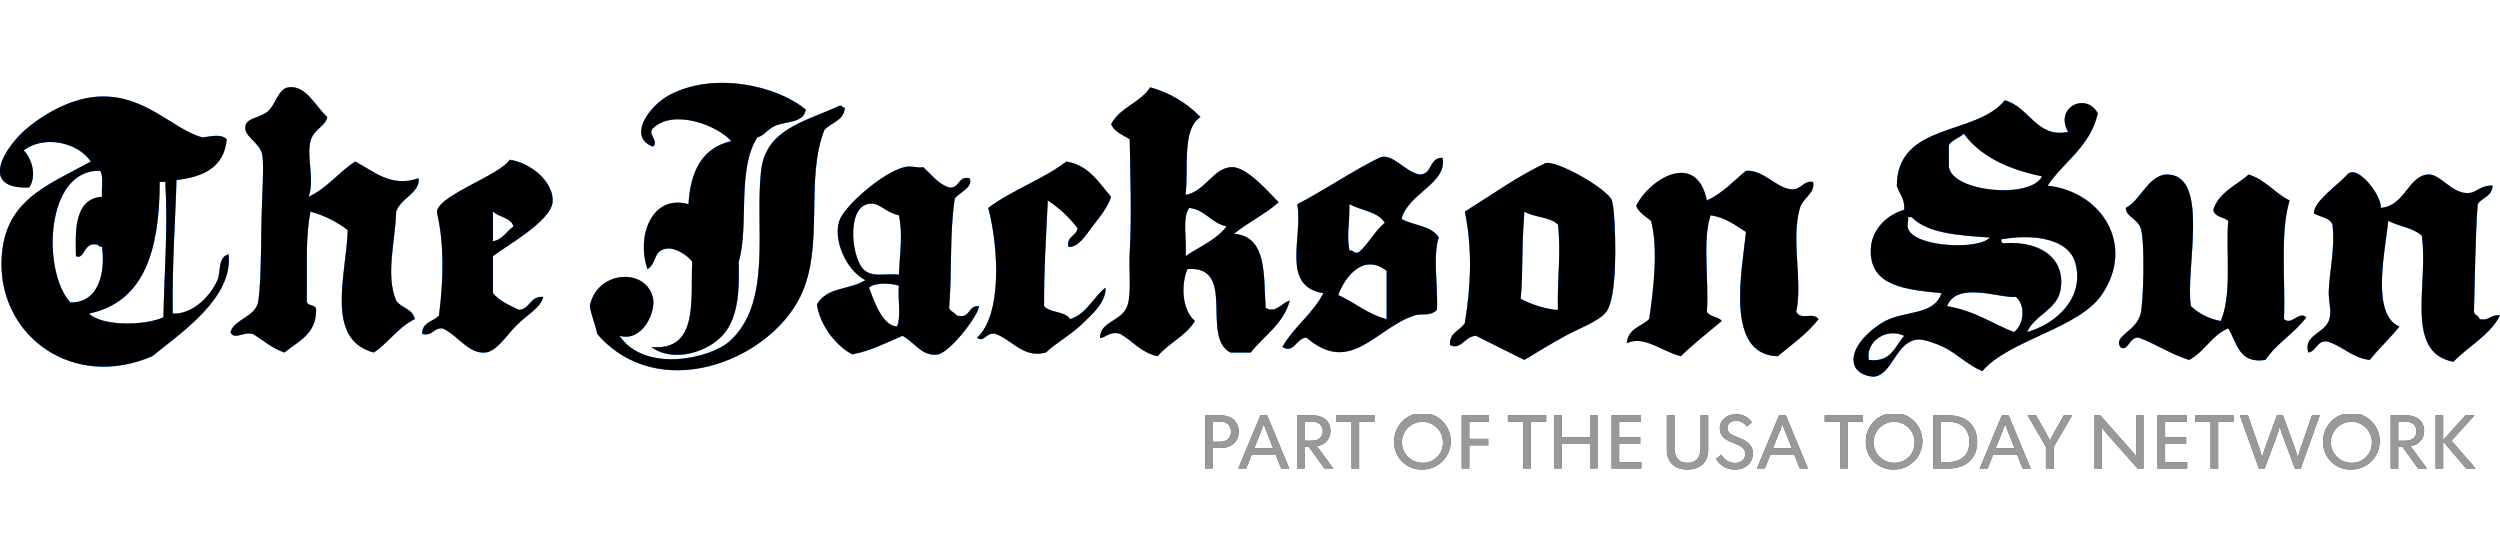
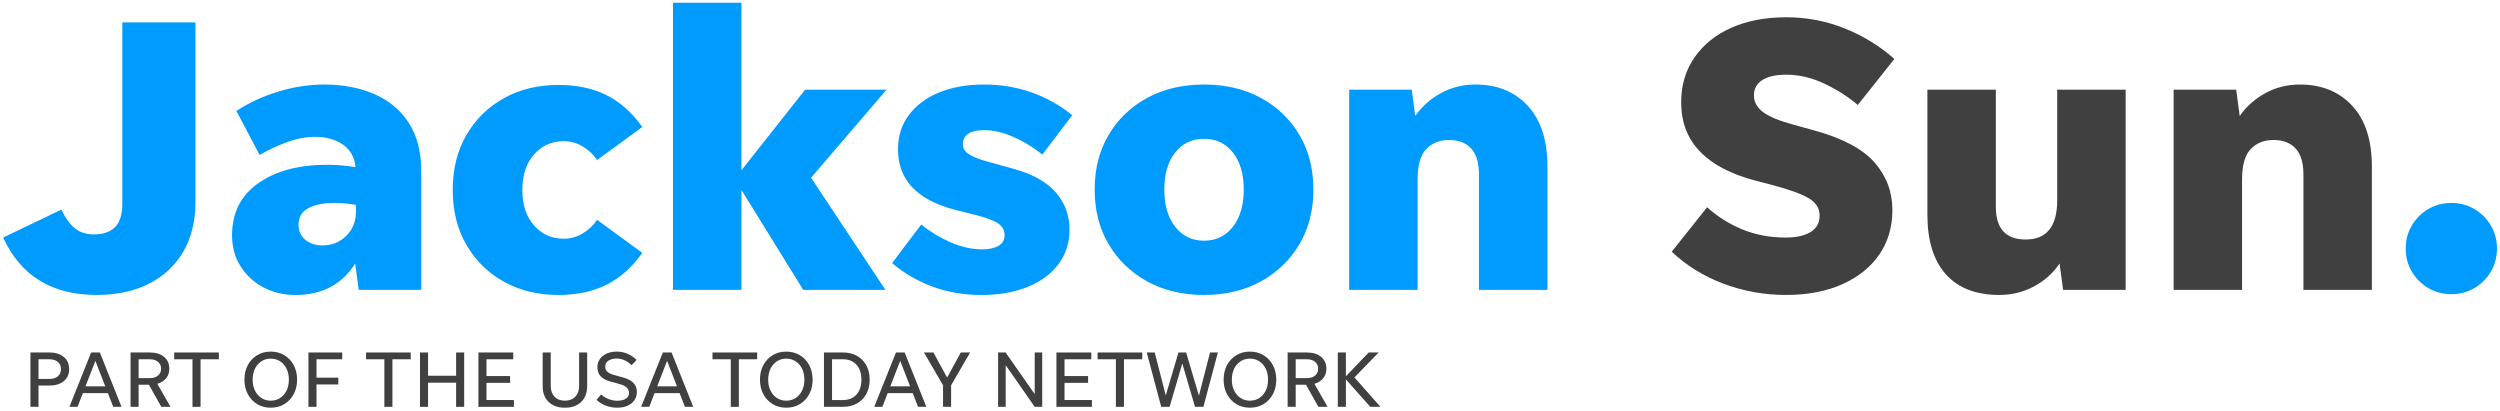
- <svg xmlns="http://www.w3.org/2000/svg" id="Jackson_TN" data-name="Jackson TN" width="724" height="160" viewBox="0 0 724 160">
-   <defs>
-     <style>
-       .cls-1 {
-         fill: #0461c2;
-         filter: url(#filter);
-       }
- 
-       .cls-1, .cls-2 {
-         fill-rule: evenodd;
-       }
- 
-       .cls-2 {
-         fill: #000;
-         filter: url(#filter-2);
-       }
-     </style>
-     <filter id="filter" x="-0.031" y="24" width="724.031" height="85.062" filterUnits="userSpaceOnUse">
-       <feFlood result="flood" flood-color="#000" />
-       <feComposite result="composite" operator="in" in2="SourceGraphic" />
-       <feBlend result="blend" in2="SourceGraphic" />
-     </filter>
-     <filter id="filter-2" x="349" y="119.969" width="367.969" height="16" filterUnits="userSpaceOnUse">
-       <feFlood result="flood" flood-color="#999" />
-       <feComposite result="composite" operator="in" in2="SourceGraphic" />
-       <feBlend result="blend" in2="SourceGraphic" />
-     </filter>
-   </defs>
-   <path class="cls-1" d="M233.349,31.741c-0.564,4.064-6.044,3.273-9.166,4.833-2.053,1.027-2.832,2.663-4.853,3.223-5.978,9.184-2.354,25.884-5.39,35.975,0.169,7.56.072,15.75-4.316,20.946-4.541,5.375-14.761,8.417-21.026,3.759,13.942,1.337,11.316-14.138,11.862-24.7-1.6-2.124-5.147-4.187-7.549-3.758-3.894.7-2.508,4.09-5.393,5.908-3.271-9.221,1.04-21.8,11.863-18.794,0.553-9.654,4.052-16.371,12.4-18.259-3.987-4.551-16.685-9.442-22.644-3.758-1.816,1.765,1.817,3.6,0,5.369-7.485-2.67-1.382-11.767,4.851-15.036C206.844,20.7,225.01,24.768,233.349,31.741ZM94.781,33.888c-0.558,2.876-3.954,3.422-4.853,6.981-1.194,4.718,1.24,11.054-.54,16.111,5.39-2.506,8.668-7.119,13.48-10.2,5.443,2.788,10.305,7.632,18.332,4.833,0.658,4.1-5.193,5.764-6.47,9.667-0.256,8.769-3.126,18.263,0,25.775,1.415,2.172,4.845,2.338,5.391,5.371-4.849,2.329-7.554,6.8-11.861,9.667-14.293-3.767-7.961-22.6-7.549-35.442a31.385,31.385,0,0,0-10.783-5.371c-1.52,7.237-.913,15.256-1.079,25.775-0.072,1.866,2.731.861,2.7,2.688,0.033,7.189-5.27,9.068-9.166,12.35-3.626-1.224-6.134-3.557-9.166-5.371-2.659-.782-5.472,1.9-6.47-0.537,1.1-3.872,7.409-4.3,8.087-9.129,0.928-6.586.674-18.978,1.08-29,0.188-4.674.48-11.426,0-13.425-0.851-3.546-5.351-5.056-4.853-8.054,0.424-2.537,3.927-2.251,6.47-4.3,2.275-1.831,2.957-6.492,5.933-6.981C88.636,24.445,91.617,31.157,94.781,33.888Zm252.874,0c-5.421,3.551-3.4,14.511-4.313,22.555,5.721-1,8.109-8.015,13.479-8.054,4.3-.033,10.816,7.455,13.479,10.2-3.905,3.448-8.894,5.823-12.939,9.129,9.57,0.673,8.578,11.863,9.166,21.477,3.089,1.613,4.563-1.49,7.007-2.146-1.913,6.865-7.455,10.117-11.32,15.037h-5.933c-8.641-4.641,2.01-25.233-12.4-24.167-1.808,4.239-1.777,11.59,2.157,15.038-2.6,4.388-7.608,6.385-10.783,10.2-4.763-.987-7.148-4.339-10.786-6.446-3.286-1.053-4.835,1.639-5.93,1.075,0.182-5.021,6.666-4.6,8.087-9.667,1.036-3.684.257-10.148,0.54-15.038,0.636-10.958.118-23.247,0-32.757-2-1.228-4.373-2.089-5.391-4.3,2.436-4.912,8.46-6.249,11.321-10.74A31.962,31.962,0,0,1,347.655,33.888ZM344.419,60.2c-2.2,2.823-.586,9.442-1.077,13.963,4.067-2.753,8.933-4.707,11.862-8.592C350.77,64.617,349.175,60.835,344.419,60.2ZM65.666,40.332C64.95,48.393,59,51.238,51.106,52.147c-0.2,9.389-1.319,24.447-1.079,38.667,5.636,0.271,10.816-4.873,12.942-9.667,1.033-2.334.018-6.616,3.234-7.521C67.55,86.173,52.855,96.071,44.1,103.164,21.221,112.984.28,97.588,0.425,76.314,0.547,57.99,13.6,53.821,26.3,46.776c-3.828-5.657-13.664-7.685-19.41-3.221,2.2,2.29,3.87,7.04,1.617,10.74-14.9.645-7.271-11.917,0-17.721,5.221-4.167,12.683-8.188,19.949-8.592,13.666-.761,21.674,9.6,30.2,11.814C61.21,39.491,63.965,38.683,65.666,40.332ZM20.374,87.589c8.269,0.153,10.2-8.784,9.166-16.108-0.419-.122-1.064-0.017-1.079-0.537-4.368-1.337-3.861,4.541-6.47,3.221C21.906,68,21.1,57.531,29.54,56.98c-0.235-2.452.544-5.913-.54-7.519C13.033,48.952,12.136,78.656,20.374,87.589Zm5.391,3.225c3.929,3.75,16.248,3.522,21.568,1.071,0.242-13.919,1.345-25.222.538-39.2H46.254C46.21,72.154,41.971,87.44,25.765,90.814Zm573.147-52.63c-4.015-7.169,5.257-11.587,8.626-5.369-2.185,9.638-9.776,13.889-14.559,20.942,15.788,1.752,25.529,17.317,15.639,31.682-6.679,9.7-26.77,13-34.506,22.021-3.756-1.363-7.591-5.2-11.325-6.983-1.834-.879-5.709-2.352-7.547-2.146-6.13.682-7.223,10.073-12.4,10.737-0.922.118-5.187-.489-5.933-3.758-1.035-4.51,4.195-9.4,8.087-11.813,6.174-3.828,14.989-1.809,17.253-8.592-10.215-1.049-20.614-1.9-20.487-12.35,0.066-5.421,3.866-10.054,9.706-11.817,0.215-3.258-1.479-4.613-2.159-6.981,0.215-18.4,22.957-14.367,31.272-24.7C587.648,30.849,589.833,40.16,598.912,38.184Zm-30.193.538c-1.3,1.211-3.282,1.744-4.313,3.223v6.444c1.136,7.272,23.729,9.3,26.959,2.683C581.694,49.068,573.66,45.437,568.719,38.722ZM552.541,66.11c1.7,5.511,20.465,6.35,23.725,2.686-8.885-.636-17.937-1.108-22.646-5.908h-1.079C552.84,63.848,552.159,64.862,552.541,66.11Zm48.53,10.2c-1.817-7.082-11.878-8.729-21.571-6.983,0.061,0.655.162,1.272,1.079,1.075,11.268-.627,17.569,5.1,16.179,13.425-1,5.978-7.556,7.316-9.706,12.35C595.283,93.838,603.681,86.5,601.071,76.314Zm-17.258,9.667c-4.374.546-17.082-4.711-19.947,2.683,8.291,1.378,13.749,5.425,19.412,7.517C586.13,93.935,586.7,88.459,583.813,85.981Zm-42.592,18.254c6.551,0.8,7.507-3.977,10.245-6.979C546.029,94.7,540.14,99.225,541.221,104.235ZM244.672,31.2c-0.276,3.844-4.013,4.239-5.932,6.444-5.7,14.393.158,33.834-7.008,48.334-9.282,18.778-41.16,31.115-58.771,10.737-0.557-2.845-1.658-5.152-2.156-8.054,1.988-10.453,16.542-11.31,18.332-2.15,0.77,3.946-3.133,12.617-9.706,10.742,7.188,10.781,26.154,6.651,31.812,1.613,12.565-11.2,7.3-33.135,9.166-49.407,1.374-11.979,12.183-14.057,22.646-18.794C243.834,30.314,244.053,31.328,244.672,31.2ZM411.279,50.537c3.62-.151,2.544-4.984,6.467-4.834,1.584,7.285-10.022,10.307-11.86,17.721,3.493,1.89,8.807,1.969,10.785,5.371-1.812,5.176-.149,14.8-0.539,20.944-2.058,2.05-4.208.874-6.473,1.608-11.224,3.653-18.49,17.5-31.272,6.446-3,.017-3.606,4.794-7.007,2.684,3.3-5.835,8.763-9.532,11.86-15.571-12.444-1.993-5.853-16.156-7.547-25.777,6.45-3.23,16.981-10.211,23.721-13.425C403.157,43.918,407.022,50.054,411.279,50.537ZM390.787,72.556c1.3-.223,1.176.979,2.7,0.533,2.852-2.526,4.62-6.136,7.547-8.592-1.97-3.229-6.885-3.522-10.246-5.369C390.844,65.83,389.945,67.738,390.787,72.556Zm-3.233,12.883c4.835,2.167,8.464,5.532,14.019,6.983V78.46C395,73.237,389.581,79.928,387.554,85.439ZM142.766,74.164V84.906c1.879,2.246,4.733,3.522,7.55,4.834,3.31-.284,3.109-4.064,7.009-3.758-0.748,3.243-4.874,5.24-8.089,8.592-2.521,2.626-5.489,7.211-8.626,7.517-4.928.477-7.87-4.877-12.4-6.983-2.789-.271-2.714,2.312-5.933,1.613-0.107-3.509,3.28-3.535,4.853-5.371,1.391-10.873,1.453-21.007-.539-29.534-1.11-4.757,18.238-11.017,21.028-15.573,6.74,1.075,12.951,6.96,12.4,12.35C159.46,64.1,146.56,71.249,142.766,74.164Zm0-4.3c2.905-.507,3.9-2.924,5.933-4.3-0.77-2.635-4.215-2.607-5.933-4.3v8.592ZM321.775,56.98c-0.9,2.967-3.356,5.974-5.392,8.592-1.819,2.34-4.07,6.24-7.01,5.908-0.48-3.166,2.328-3.053,2.7-5.371a34.389,34.389,0,0,0-8.626-8.056c-0.524,11.028-1.13,19.939-1.079,30.611,1.766,2,6.134,1.407,7.549,3.758,4.883-1.582,6.621-6.293,10.243-9.129,0.264,4.252-4.107,7.967-7.009,10.737-3.175,3.037-7.341,5.292-10.244,8.058-6.456,1.8-9.842-3.688-14.559-5.371-2.8-.712-3.341,2.723-5.39,1.075,7.4-6.726,6.165-26.675,3.234-37.592,6.867-5.152,15.822-8.227,22.645-13.425C315.437,47.9,318.175,52.868,321.775,56.98Zm119.7,47.255c-4.668-2.329-9.376-4.624-14.019-6.979-3.313.087-4.234,4.252-7.547,2.683-0.21-3.785,3.041-4.134,4.313-6.442,1.76-10.676,2.212-21.418,0-32.221,8.311-5.19,15.055-10.076,23.186-13.963,2.8-1.339,18.161,7.325,19.407,10.74a24.388,24.388,0,0,1,.54,3.223c0.671,8.085.948,24.9-2.155,29-2.11,2.788-8.156,4.956-11.864,6.984C449.137,99.55,445.3,101.906,441.471,104.235Zm-1.079-17.721c2.778,1.613,8.126,3.256,10.785,3.225-0.276-9.029.979-16.327,0-24.7-2.224-2.259-6.928-2.05-9.706-3.758C440.594,71.935,441.129,78.98,440.392,86.514ZM274.865,54.295c3.209,0.332,2.356-3.382,5.932-2.685,1.172,2.607-2.933,4.1-4.313,5.909-1.558,11.065-.676,19.456-1.619,31.679,0.368,1.066,1.643,1.233,2.156,2.15,4.2,1.141,3.12-2.98,6.473-2.683,0.155,2.272-8.206,13.32-11.863,13.963-4.43.778-6.481-3.208-10.246-5.371-4.682,1.958-8.984,4.3-14.556,5.371-5.189-2.714-9.579-9.077-10.246-14.5,3.056-5.118,9.063-4.016,14.019-6.979-5.912-3.19-9.293-11.937-7.547-17.186,1.42-4.272,12.514-14.017,18.87-15.573,2.023-.5,4.041.393,5.393,0C269.724,50.464,271.506,53.165,274.865,54.295Zm-23.723,4.834c-6.161,1.61-4.436,16.687-.54,19.331,2.694,1.831,5.4.7,9.706,1.075,0.228-5.41,1.235-12,0-17.186C255.721,61.263,254.6,58.224,251.142,59.128Zm0.54,24.165c1.625,4.514,3.986,11,8.086,11.279,1.253-2.875.185-8.05,0.54-11.817C258.011,81.934,253.279,81.794,251.682,83.293ZM494.31,58.053c4.563-2.078,7.674-5.6,11.325-8.592,5.173-.407,9.118,5.391,13.479,5.371,2.594-.011,3.234-2.618,5.933-2.148,0.781,3.206-2.9,4.575-3.778,7.517-2.681,8.972.842,21.287-1.075,30.071,1.36,2.67,4.813-.079,6.468,2.15-3.3,4.23-7.71,7.355-11.861,10.742-15.432-.454-10.245-25.05-9.166-35.981-3.089-1.938-5.858-4.191-10.246-4.834-2.435,7.242-.417,18.917-1.079,27.923,0.772,1.56,3.339,1.333,4.313,2.688-4,3.356-8.135,6.573-11.86,10.2-5.669-1.455-10.689-6.144-15.634-3.763,0.272-4.2,4.16-4.8,6.468-6.979,1.206-8,2.716-20.575.539-28.461-1.584-1.289-3.427-2.314-4.313-4.3C477.588,51.78,491.34,43.481,494.31,58.053ZM634.5,88.664a16.872,16.872,0,0,0,8.627,4.3c3.321-7.63,1.448-20.1,2.159-29-1.339-1.176-3.98-1.051-4.314-3.223,1.677-5.13,6.63-7,10.242-10.2,4.927,1.538,7.538,5.382,11.864,7.516-2.825,9.18-1.2,22.788-1.619,34.369,2.242,1.94,4.226-2.474,6.472-.538-3.462,4.611-8.613,7.53-11.865,12.35-7.849,1.2-8.183-5.091-10.78-9.129-4.853,1.975-6.819,6.813-11.325,9.129-5.345-1.656-9.439-4.558-14.555-6.442-2.751-.393-3.146,4.362-5.392,2.684-1.993-3.3,4.677-4.471,5.927-9.663,0.808-3.348,1.3-21.178,0-24.7-1.105-3.007-4.317-3.339-4.313-5.908,4.485-2.323,6.705-9.992,12.4-9.664C640.044,51.225,632.738,78.691,634.5,88.664Zm55-28.463c6.906-.562,7.832-9.046,13.479-9.664,3.589-.4,6.692,5.181,11.321,5.369,3.128,0.129,3.567-2.277,7.551-2.148-0.083,3.14-3.054,3.4-4.313,5.371-0.645,8.972-.794,20.354-1.079,31.144,0.157,1.1,1.456,1.058,1.619,2.15C720.986,93,721.28,90.967,724,91.347c-2.8,5.659-9.026,8.8-13.48,13.425-14.357-2.692-7.143-22.585-9.166-36.514-2.4-2.264-6.652-2.683-9.706-4.3-0.878,8.716-5.1,27.123,3.238,30.611-2.733,3.365-5.879,6.315-8.626,9.663-5.3-.625-7.776-4.069-12.4-5.367-3.054-.184-2.9,2.832-5.388,3.221-1.444-5,4.3-5.34,5.928-9.129,1.044-2.434-.1-5.563,0-8.592,0.206-5.825,1.9-12.486,1.079-19.334-0.776-2.089-3.6-2.137-5.392-3.221,0.022-3.656,7.02-8.255,9.706-11.277C682.614,47.357,689.723,56.5,689.5,60.2Z" />
-   <path id="USAT_Network" data-name="USAT Network" class="cls-2" d="M348.989,120.273h4.489c3.156,0,5.267,1.865,5.267,4.741s-2.155,4.735-5.267,4.735h-2.29v5.925h-2.2v-15.4Zm4.267,7.659c2.112,0,3.244-1.163,3.244-2.918,0-1.736-1.132-2.919-3.244-2.919h-2.068v5.837h2.068Zm11.768-7.659h1.955l6.4,15.4h-2.358l-1.6-4.035h-6.911l-1.6,4.035H358.6S364.244,122.162,365.024,120.273Zm3.665,9.544-1.488-3.794c-0.222-.572-1.179-2.942-1.2-3.139h-0.043c-0.022.2-.955,2.5-1.2,3.139l-1.51,3.794h5.443Zm6.924-9.544h4.51c2.91,0,5.178,1.5,5.178,4.563a4.293,4.293,0,0,1-3.955,4.346l4.778,6.492h-2.579l-4.51-6.276h-1.223v6.276h-2.2v-15.4Zm4.267,7.351c2.043,0,3.2-1.077,3.2-2.764s-1.157-2.765-3.2-2.765h-2.068v5.529h2.068Zm11.522-5.486h-4.445v-1.865h11.089v1.865H393.6v13.536h-2.2V122.138Zm12.347,5.838a8.2,8.2,0,1,1,8.2,8A7.862,7.862,0,0,1,403.749,127.976Zm14.133,0a5.946,5.946,0,1,0-5.955,6.053A5.772,5.772,0,0,0,417.882,127.976Zm5.433-7.7h7.867v1.865h-5.668V127.1H431v1.865h-5.49v6.713h-2.2v-15.4Zm17.815,1.865h-4.444v-1.865h11.088v1.865H443.33v13.536h-2.2V122.138Zm8.953-1.865h2.2v6.318h8.178v-6.318h2.2v15.4h-2.2v-7.218h-8.178v7.218h-2.2v-15.4Zm16.631,0h8.49v1.846h-6.29v4.472h6.11v1.846h-6.11v5.395h6.422v1.842h-8.622v-15.4Zm16,10.092V120.273h2.221v9.433c0,2.679,1.157,4.323,3.756,4.323,2.622,0,3.78-1.644,3.78-4.323v-9.433h2.221v10.092c0,3.38-2.2,5.616-6,5.616C484.865,135.981,482.71,133.745,482.71,130.365Zm14.274,2.524,1.491-1.25a4.52,4.52,0,0,0,3.911,2.433c1.709,0,3.044-.918,3.044-2.611,0-1.817-1.534-2.433-3.446-3.178-1.956-.769-3.933-1.736-3.933-4.193,0-2.432,1.912-4.12,4.712-4.12a5.249,5.249,0,0,1,4.579,2.322l-1.491,1.25a3.552,3.552,0,0,0-3.088-1.668c-1.512,0-2.511.769-2.511,2.063,0,1.6,1.554,2.13,2.911,2.654,2.2,0.856,4.466,1.889,4.466,4.716,0,2.679-2,4.674-5.2,4.674A6.064,6.064,0,0,1,496.984,132.889Zm18.241-12.616h1.956l6.4,15.4h-2.357l-1.6-4.035h-6.912l-1.6,4.035H508.8S514.446,122.162,515.225,120.273Zm3.665,9.544-1.487-3.794c-0.222-.572-1.179-2.942-1.2-3.139h-0.044c-0.022.2-.955,2.5-1.2,3.139l-1.51,3.794h5.443Zm13.978-7.679h-4.445v-1.865h11.088v1.865h-4.444v13.536h-2.2V122.138Zm7.469,5.838a8.2,8.2,0,1,1,8.2,8A7.861,7.861,0,0,1,540.337,127.976Zm14.132,0a5.945,5.945,0,1,0-5.954,6.053A5.772,5.772,0,0,0,554.469,127.976Zm5.434-7.7h4.423c4.977,0,8.265,2.808,8.265,7.7,0,4.87-3.312,7.7-8.265,7.7H559.9v-15.4Zm2.2,13.534h2.046c3.643,0,6.176-1.9,6.176-5.831s-2.533-5.838-6.176-5.838H562.1v11.669Zm17.637-13.534H581.7l6.4,15.4h-2.357l-1.6-4.035h-6.912l-1.6,4.035h-2.311S578.96,122.162,579.739,120.273Zm3.666,9.544-1.489-3.794c-0.221-.572-1.178-2.942-1.2-3.139h-0.044c-0.022.2-.955,2.5-1.2,3.139l-1.51,3.794h5.444Zm9.084-.419-5.312-9.125h2.467l2.889,5.135a22.887,22.887,0,0,1,1.11,2.192h0.022a23.153,23.153,0,0,1,1.113-2.192l2.91-5.135h2.4l-5.309,9.125v6.276h-2.289V129.4Zm14.062-9.125h1.687l8.846,9.982c0.266,0.288,1.422,1.711,1.534,1.932l0.044-.023c-0.044-.217-0.044-2-0.044-2.39v-9.5h2.134v15.4h-1.713l-8.845-9.983c-0.265-.283-1.422-1.711-1.532-1.928l-0.022.02c0.022,0.221.044,2,.044,2.394v9.5h-2.133v-15.4Zm18.253,0h8.487v1.846H627v4.472h6.113v1.846H627v5.395h6.422v1.842H624.8v-15.4Zm15.37,1.865h-4.445v-1.865h11.089v1.865h-4.445v13.536h-2.2V122.138Zm8.478-1.865h2.333l3.2,9.15c0.112,0.351.867,2.63,0.889,2.981h0.046a30.445,30.445,0,0,1,.933-2.981l3.334-9.15h1.756l3.332,9.15c0.133,0.351.91,2.63,0.935,2.981h0.044c0.044-.351.8-2.63,0.91-2.981l3.179-9.15h2.243l-5.49,15.4h-1.688l-3.6-9.607a25.578,25.578,0,0,1-.758-2.5h-0.044a25.693,25.693,0,0,1-.776,2.5l-3.578,9.607h-1.69Zm24.117,7.7a8.2,8.2,0,1,1,8.2,8A7.862,7.862,0,0,1,672.769,127.976Zm14.133,0a5.946,5.946,0,1,0-5.955,6.053A5.772,5.772,0,0,0,686.9,127.976Zm5.433-7.7h4.511c2.913,0,5.177,1.5,5.177,4.563a4.293,4.293,0,0,1-3.955,4.346l4.779,6.492h-2.579l-4.511-6.276h-1.222v6.276h-2.2v-15.4Zm4.267,7.351c2.044,0,3.2-1.077,3.2-2.764s-1.156-2.765-3.2-2.765h-2.067v5.529H696.6Zm8.736-7.351h2.2v7.154l6.444-7.154h2.666l-6.687,7.351,7,8.05h-2.754l-6.668-7.785v7.785h-2.2v-15.4Z" />
+ <svg xmlns="http://www.w3.org/2000/svg" height="47" viewBox="0 0 286 47" width="286">
+   <g fill="none" fill-rule="evenodd">
+     <g fill="#404040">
+       <path d="m4.403 43.35h1.243c.408 0 .731-.101.969-.302s.356-.475.356-.823c0-.347-.118-.621-.356-.823-.238-.201-.561-.301-.969-.301h-1.243zm-.924 3.191v-6.217h2.167c.695 0 1.246.171 1.655.512.408.341.612.804.612 1.389 0 .58-.204 1.038-.612 1.377-.409.338-.96.507-1.655.507h-1.243v2.432zm6.299-2.341h2.267l-1.133-2.916zm3.173 2.341-.604-1.563h-2.87l-.604 1.563h-.932l2.486-6.217h.997l2.477 6.217zm2.907-3.282h1.271c.396 0 .711-.098.946-.293s.352-.457.352-.786-.117-.592-.352-.786c-.235-.195-.55-.293-.946-.293h-1.271zm0 .758v2.524h-.923v-6.217h2.194c.688 0 1.234.166 1.636.498.402.333.604.785.604 1.358 0 .432-.123.798-.366 1.097-.244.299-.579.509-1.006.631l1.509 2.633h-1.052l-1.417-2.524z" />
+       <path d="m22.02 46.541v-5.44h-2.094v-.777h5.111v.777h-2.094v5.44z" />
+       <path d="m30.97 45.837c.402 0 .76-.102 1.074-.306.314-.205.559-.487.736-.846.177-.36.265-.777.265-1.253 0-.475-.088-.893-.265-1.252-.177-.36-.422-.641-.736-.846-.314-.204-.672-.306-1.074-.306-.403 0-.759.102-1.07.306-.31.205-.554.486-.731.846-.177.359-.265.777-.265 1.252 0 .476.088.893.265 1.253.177.359.421.641.731.846.311.204.667.306 1.07.306zm0 .804c-.585 0-1.103-.137-1.554-.411s-.806-.652-1.065-1.134c-.26-.481-.389-1.036-.389-1.664 0-.627.129-1.182.389-1.664.259-.481.614-.859 1.065-1.133s.969-.412 1.554-.412 1.105.138 1.559.412.81.652 1.069 1.133c.259.482.389 1.037.389 1.664 0 .628-.13 1.183-.389 1.664-.259.482-.615.86-1.069 1.134s-.974.411-1.559.411z" />
+       <path d="m36.209 46.541h-.924v-6.217h3.867v.777h-2.943v2.103h2.495v.777h-2.495z" />
+       <path d="m43.97 46.541v-5.44h-2.093v-.777h5.11v.777h-2.094v5.44z" />
+       <path d="m48.048 46.541v-6.217h.923v2.66h3.209v-2.66h.923v6.217h-.923v-2.761h-3.209v2.761z" />
+       <path d="m54.73 46.541v-6.217h3.986v.777h-3.062v1.92h2.697v.777h-2.697v1.966h3.136v.777z" />
+       <path d="m64.622 45.837c.506 0 .903-.153 1.193-.457.29-.305.434-.716.434-1.235v-3.821h.924v3.831c0 .773-.227 1.382-.681 1.823-.454.442-1.078.663-1.87.663s-1.414-.221-1.865-.663c-.451-.441-.676-1.05-.676-1.823v-3.831h.923v3.821c0 .519.145.93.434 1.235.29.304.684.457 1.184.457m5.998.804c-.47 0-.918-.082-1.344-.247-.427-.164-.771-.384-1.033-.658l.521-.612c.243.225.531.402.864.53.332.128.663.192.992.192.402 0 .726-.078.973-.233.247-.156.37-.371.37-.645 0-.25-.088-.46-.265-.63-.177-.171-.478-.314-.905-.43l-.859-.229c-.555-.146-.959-.353-1.212-.621-.252-.268-.379-.619-.379-1.052 0-.353.094-.664.284-.933.188-.268.449-.476.781-.626.332-.149.709-.224 1.129-.224.445 0 .863.084 1.253.252s.734.4 1.033.699l-.558.604c-.262-.244-.535-.432-.818-.563s-.584-.197-.9-.197c-.384 0-.698.082-.942.243-.244.162-.366.385-.366.672 0 .262.087.466.261.613.173.146.44.268.8.365l.959.265c.555.153.96.366 1.216.64s.384.616.384 1.024c0 .36-.094.675-.283.947-.189.271-.451.481-.786.63-.335.15-.726.224-1.17.224m4.562-2.441h2.267l-1.134-2.916zm3.172 2.341-.604-1.563h-2.87l-.604 1.563h-.932l2.487-6.217h.996l2.478 6.217z" />
+       <path d="m83.602 46.541v-5.44h-2.094v-.777h5.111v.777h-2.094v5.44z" />
+       <path d="m89.946 45.837c.402 0 .76-.102 1.074-.306.314-.205.559-.487.736-.846.177-.36.265-.777.265-1.253 0-.475-.088-.893-.265-1.252-.177-.36-.422-.641-.736-.846-.314-.204-.672-.306-1.074-.306s-.759.102-1.069.306c-.311.205-.555.486-.732.846-.177.359-.265.777-.265 1.252 0 .476.088.893.265 1.253.177.359.421.641.732.846.31.204.667.306 1.069.306zm0 .804c-.585 0-1.103-.137-1.554-.411s-.806-.652-1.065-1.134c-.259-.481-.389-1.036-.389-1.664 0-.627.13-1.182.389-1.664.259-.481.614-.859 1.065-1.133s.969-.412 1.554-.412 1.105.138 1.559.412.811.652 1.069 1.133c.26.482.389 1.037.389 1.664 0 .628-.129 1.183-.389 1.664-.258.482-.615.86-1.069 1.134s-.974.411-1.559.411zm5.239-.877h1.261c.439 0 .816-.097 1.13-.288.313-.193.554-.462.722-.809.167-.348.251-.759.251-1.235 0-.475-.084-.886-.251-1.234-.168-.347-.409-.617-.722-.809-.314-.192-.691-.288-1.13-.288h-1.261zm-.924.777v-6.217h2.185c.61 0 1.143.13 1.6.389s.812.621 1.066 1.087c.252.467.379 1.01.379 1.632s-.127 1.166-.379 1.632c-.254.467-.609.829-1.066 1.088s-.99.389-1.6.389zm7.589-2.341h2.267l-1.134-2.916zm3.172 2.341-.603-1.563h-2.871l-.603 1.563h-.933l2.487-6.217h.996l2.478 6.217z" />
+       <path d="m108.807 44.072v2.469h-.923v-2.469l-2.186-3.748h1.088l1.564 2.87 1.563-2.87h1.07z" />
+       <path d="m118.37 46.541-3.319-4.763v4.763h-.869v-6.217h.86l3.328 4.763v-4.763h.859v6.217z" />
+       <path d="m120.856 46.541v-6.217h3.986v.777h-3.062v1.92h2.697v.777h-2.697v1.966h3.135v.777z" />
+       <path d="m127.658 46.541v-5.44h-2.093v-.777h5.11v.777h-2.094v5.44z" />
+       <path d="m136.709 46.541-1.454-4.956-1.453 4.956h-.96l-1.655-6.217h.914l1.262 4.918 1.453-4.918h.878l1.463 4.937 1.271-4.937h.896l-1.655 6.217z" />
+       <path d="m142.99 45.837c.402 0 .76-.102 1.074-.306.314-.205.559-.487.736-.846.177-.36.265-.777.265-1.253 0-.475-.088-.893-.265-1.252-.177-.36-.422-.641-.736-.846-.314-.204-.672-.306-1.074-.306-.403 0-.759.102-1.07.306-.311.205-.555.486-.731.846-.177.359-.265.777-.265 1.252 0 .476.088.893.265 1.253.176.359.42.641.731.846.311.204.667.306 1.07.306zm0 .804c-.586 0-1.104-.137-1.554-.411-.452-.274-.807-.652-1.066-1.134-.259-.481-.388-1.036-.388-1.664 0-.627.129-1.182.388-1.664.259-.481.614-.859 1.066-1.133.45-.274.968-.412 1.554-.412.585 0 1.104.138 1.559.412.454.274.81.652 1.069 1.133.259.482.389 1.037.389 1.664 0 .628-.13 1.183-.389 1.664-.259.482-.615.86-1.069 1.134-.455.274-.974.411-1.559.411zm5.238-3.382h1.271c.396 0 .711-.098.946-.293s.352-.457.352-.786-.117-.592-.352-.786c-.235-.195-.55-.293-.946-.293h-1.271zm0 .758v2.524h-.923v-6.217h2.194c.689 0 1.234.166 1.636.498.403.333.604.785.604 1.358 0 .432-.122.798-.366 1.097-.243.299-.579.509-1.005.631l1.508 2.633h-1.051l-1.417-2.524z" />
+       <path d="m156.758 46.541-2.788-3.136v3.136h-.924v-6.217h.924v2.724l2.605-2.724h1.143l-2.77 2.852 2.971 3.365z" />
+     </g>
+     <path d="m11.066 33.744c-5.129 0-8.7-2.189-10.709-6.569l6.659-3.195c.48.99 1.005 1.71 1.576 2.16.569.45 1.289.675 2.16.675 1.049 0 1.852-.278 2.407-.833s.833-1.447.833-2.677v-20.745h8.369v20.519c0 2.221-.465 4.126-1.394 5.716-.931 1.59-2.244 2.812-3.938 3.667-1.695.855-3.683 1.282-5.963 1.282m23.085-8.009c0 .69.255 1.253.765 1.687.51.436 1.17.652 1.98.652 1.08 0 1.987-.367 2.723-1.102.735-.734 1.102-1.657 1.102-2.768v-.764c-.81-.15-1.665-.225-2.565-.225-1.14 0-2.092.195-2.857.585s-1.148 1.035-1.148 1.935zm6.885 7.425-.405-3.015c-1.5 2.4-3.78 3.599-6.84 3.599-1.35 0-2.572-.292-3.667-.877-1.096-.585-1.965-1.387-2.61-2.407-.646-1.02-.968-2.205-.968-3.555 0-2.55.997-4.53 2.993-5.94 1.995-1.41 4.627-2.115 7.897-2.115 1.02 0 2.1.09 3.24.269-.12-1.139-.607-2.001-1.462-2.586s-1.898-.878-3.128-.878c-1.08 0-2.167.202-3.262.607-1.096.405-2.138.893-3.128 1.463l-2.655-5.04c1.5-.96 3.12-1.702 4.86-2.228 1.74-.524 3.48-.787 5.22-.787 2.1 0 3.99.36 5.67 1.08s3 1.815 3.96 3.285 1.44 3.33 1.44 5.58v13.545zm22.86.584c-2.34 0-4.417-.502-6.232-1.507-1.816-1.004-3.248-2.408-4.298-4.207-1.05-1.8-1.575-3.9-1.575-6.3s.525-4.5 1.575-6.3 2.482-3.202 4.298-4.208c1.815-1.005 3.892-1.507 6.232-1.507 2.07 0 3.885.382 5.445 1.147s2.94 1.988 4.14 3.668l-5.175 3.78c-.42-.63-.967-1.148-1.642-1.553s-1.403-.607-2.183-.607c-1.35 0-2.475.503-3.375 1.508-.9 1.004-1.35 2.362-1.35 4.072s.45 3.067 1.35 4.072c.9 1.006 2.025 1.508 3.375 1.508.78 0 1.508-.203 2.183-.608s1.222-.922 1.642-1.552l5.175 3.78c-1.2 1.68-2.58 2.902-4.14 3.667s-3.375 1.147-5.445 1.147" fill="#009bff" class="no-color-change" />
+     <path d="m91.886 33.16-7.065-11.43v11.43h-7.83v-32.85h7.83v19.17l7.29-9.225h9.315l-8.64 10.08 8.505 12.825z" fill="#009bff" class="no-color-change" />
+     <path d="m112.271 33.744c-1.98 0-3.833-.314-5.558-.944s-3.278-1.53-4.657-2.7l3.33-4.41c1.05.84 2.182 1.523 3.397 2.047 1.215.526 2.408.788 3.578.788.78 0 1.402-.135 1.867-.406.465-.269.698-.674.698-1.214 0-.57-.263-1.028-.788-1.372-.525-.345-1.462-.683-2.812-1.013l-2.16-.54c-4.291-1.14-6.435-3.435-6.435-6.885 0-1.53.42-2.85 1.26-3.96.839-1.11 1.995-1.965 3.465-2.565 1.469-.6 3.179-.9 5.13-.9 1.919 0 3.727.3 5.422.9s3.247 1.47 4.658 2.61l-3.42 4.5c-1.051-.84-2.16-1.515-3.33-2.025s-2.266-.765-3.285-.765c-1.65 0-2.475.54-2.475 1.62 0 .48.247.87.742 1.17s1.193.57 2.093.81l2.925.81c2.189.6 3.809 1.5 4.86 2.7 1.049 1.2 1.575 2.625 1.575 4.275 0 1.5-.421 2.812-1.26 3.937-.84 1.125-2.018 1.995-3.533 2.61s-3.278.922-5.287.922m25.47-6.21c1.379 0 2.482-.532 3.307-1.597s1.238-2.482 1.238-4.252-.413-3.18-1.238-4.231c-.825-1.049-1.928-1.574-3.307-1.574-1.381 0-2.483.525-3.308 1.574-.825 1.051-1.237 2.461-1.237 4.231s.412 3.187 1.237 4.252 1.927 1.597 3.308 1.597zm0 6.21c-2.461 0-4.628-.517-6.503-1.552s-3.345-2.453-4.41-4.252c-1.065-1.8-1.597-3.885-1.597-6.255s.532-4.455 1.597-6.255 2.535-3.21 4.41-4.23 4.042-1.53 6.503-1.53c2.459 0 4.627.51 6.502 1.53 1.874 1.02 3.345 2.43 4.41 4.23s1.598 3.885 1.598 6.255-.533 4.455-1.598 6.255c-1.065 1.799-2.536 3.217-4.41 4.252-1.875 1.035-4.043 1.552-6.502 1.552zm24.434-13.229v12.645h-7.829v-22.905h7.154l.405 3.015c.75-1.08 1.725-1.95 2.925-2.61s2.52-.99 3.96-.99c2.49 0 4.485.81 5.985 2.43s2.25 3.945 2.25 6.975v14.085h-7.83v-13.185c0-1.35-.3-2.347-.9-2.993-.6-.645-1.44-.967-2.52-.967s-1.95.345-2.61 1.035c-.66.691-.99 1.845-.99 3.465" fill="#009bff" class="no-color-change" />
+     <path d="m204.34 33.744c-2.491 0-4.876-.427-7.156-1.282s-4.26-2.077-5.94-3.667l4.05-5.085c1.2 1.079 2.55 1.928 4.051 2.542 1.499.616 3.149.923 4.949.923 1.2 0 2.145-.21 2.836-.63.689-.42 1.034-1.05 1.034-1.89 0-.81-.404-1.463-1.214-1.958-.811-.495-2.236-1.012-4.275-1.552l-1.891-.495c-2.76-.72-4.859-1.823-6.299-3.308-1.441-1.485-2.16-3.367-2.16-5.647 0-1.95.509-3.66 1.529-5.13s2.43-2.603 4.23-3.398c1.801-.795 3.885-1.192 6.256-1.192 2.339 0 4.574.427 6.704 1.282s4.02 2.018 5.671 3.487l-4.185 5.266c-1.08-.93-2.348-1.74-3.803-2.431-1.456-.689-2.902-1.034-4.342-1.034-1.201 0-2.123.202-2.768.607-.646.405-.967.998-.967 1.778 0 .72.337 1.343 1.012 1.867.675.526 1.837 1.013 3.488 1.463l2.295.63c3.299.899 5.631 2.13 6.997 3.689 1.365 1.561 2.048 3.375 2.048 5.446 0 1.95-.503 3.653-1.508 5.107-1.006 1.456-2.423 2.588-4.253 3.398s-3.96 1.214-6.389 1.214m31.679-.584-.405-3.015c-.75 1.11-1.732 1.987-2.947 2.632s-2.528.967-3.938.967c-2.67 0-4.71-.787-6.12-2.362s-2.115-3.848-2.115-6.817v-14.31h7.83v13.409c0 2.491 1.14 3.736 3.42 3.736 2.4 0 3.6-1.5 3.6-4.5v-12.645h7.83v22.905zm20.474-12.645v12.645h-7.829v-22.905h7.155l.404 3.015c.75-1.08 1.726-1.95 2.926-2.61 1.199-.66 2.52-.99 3.96-.99 2.489 0 4.484.81 5.985 2.43 1.5 1.62 2.25 3.945 2.25 6.975v14.085h-7.831v-13.185c0-1.35-.3-2.347-.899-2.993-.601-.645-1.44-.967-2.52-.967-1.081 0-1.951.345-2.61 1.035-.66.691-.991 1.845-.991 3.465" fill="#404040" />
+     <path d="m280.433 33.655c-.96 0-1.838-.233-2.632-.698-.795-.465-1.425-1.094-1.89-1.89-.466-.794-.698-1.672-.698-2.632s.232-1.838.698-2.633c.465-.794 1.095-1.424 1.89-1.89.794-.465 1.672-.697 2.632-.697s1.837.232 2.633.697c.794.466 1.425 1.096 1.89 1.89.465.795.697 1.673.697 2.633s-.232 1.838-.697 2.632c-.465.796-1.096 1.425-1.89 1.89-.796.465-1.673.698-2.633.698" fill="#009bff" class="no-color-change" />
+   </g>
</svg>
